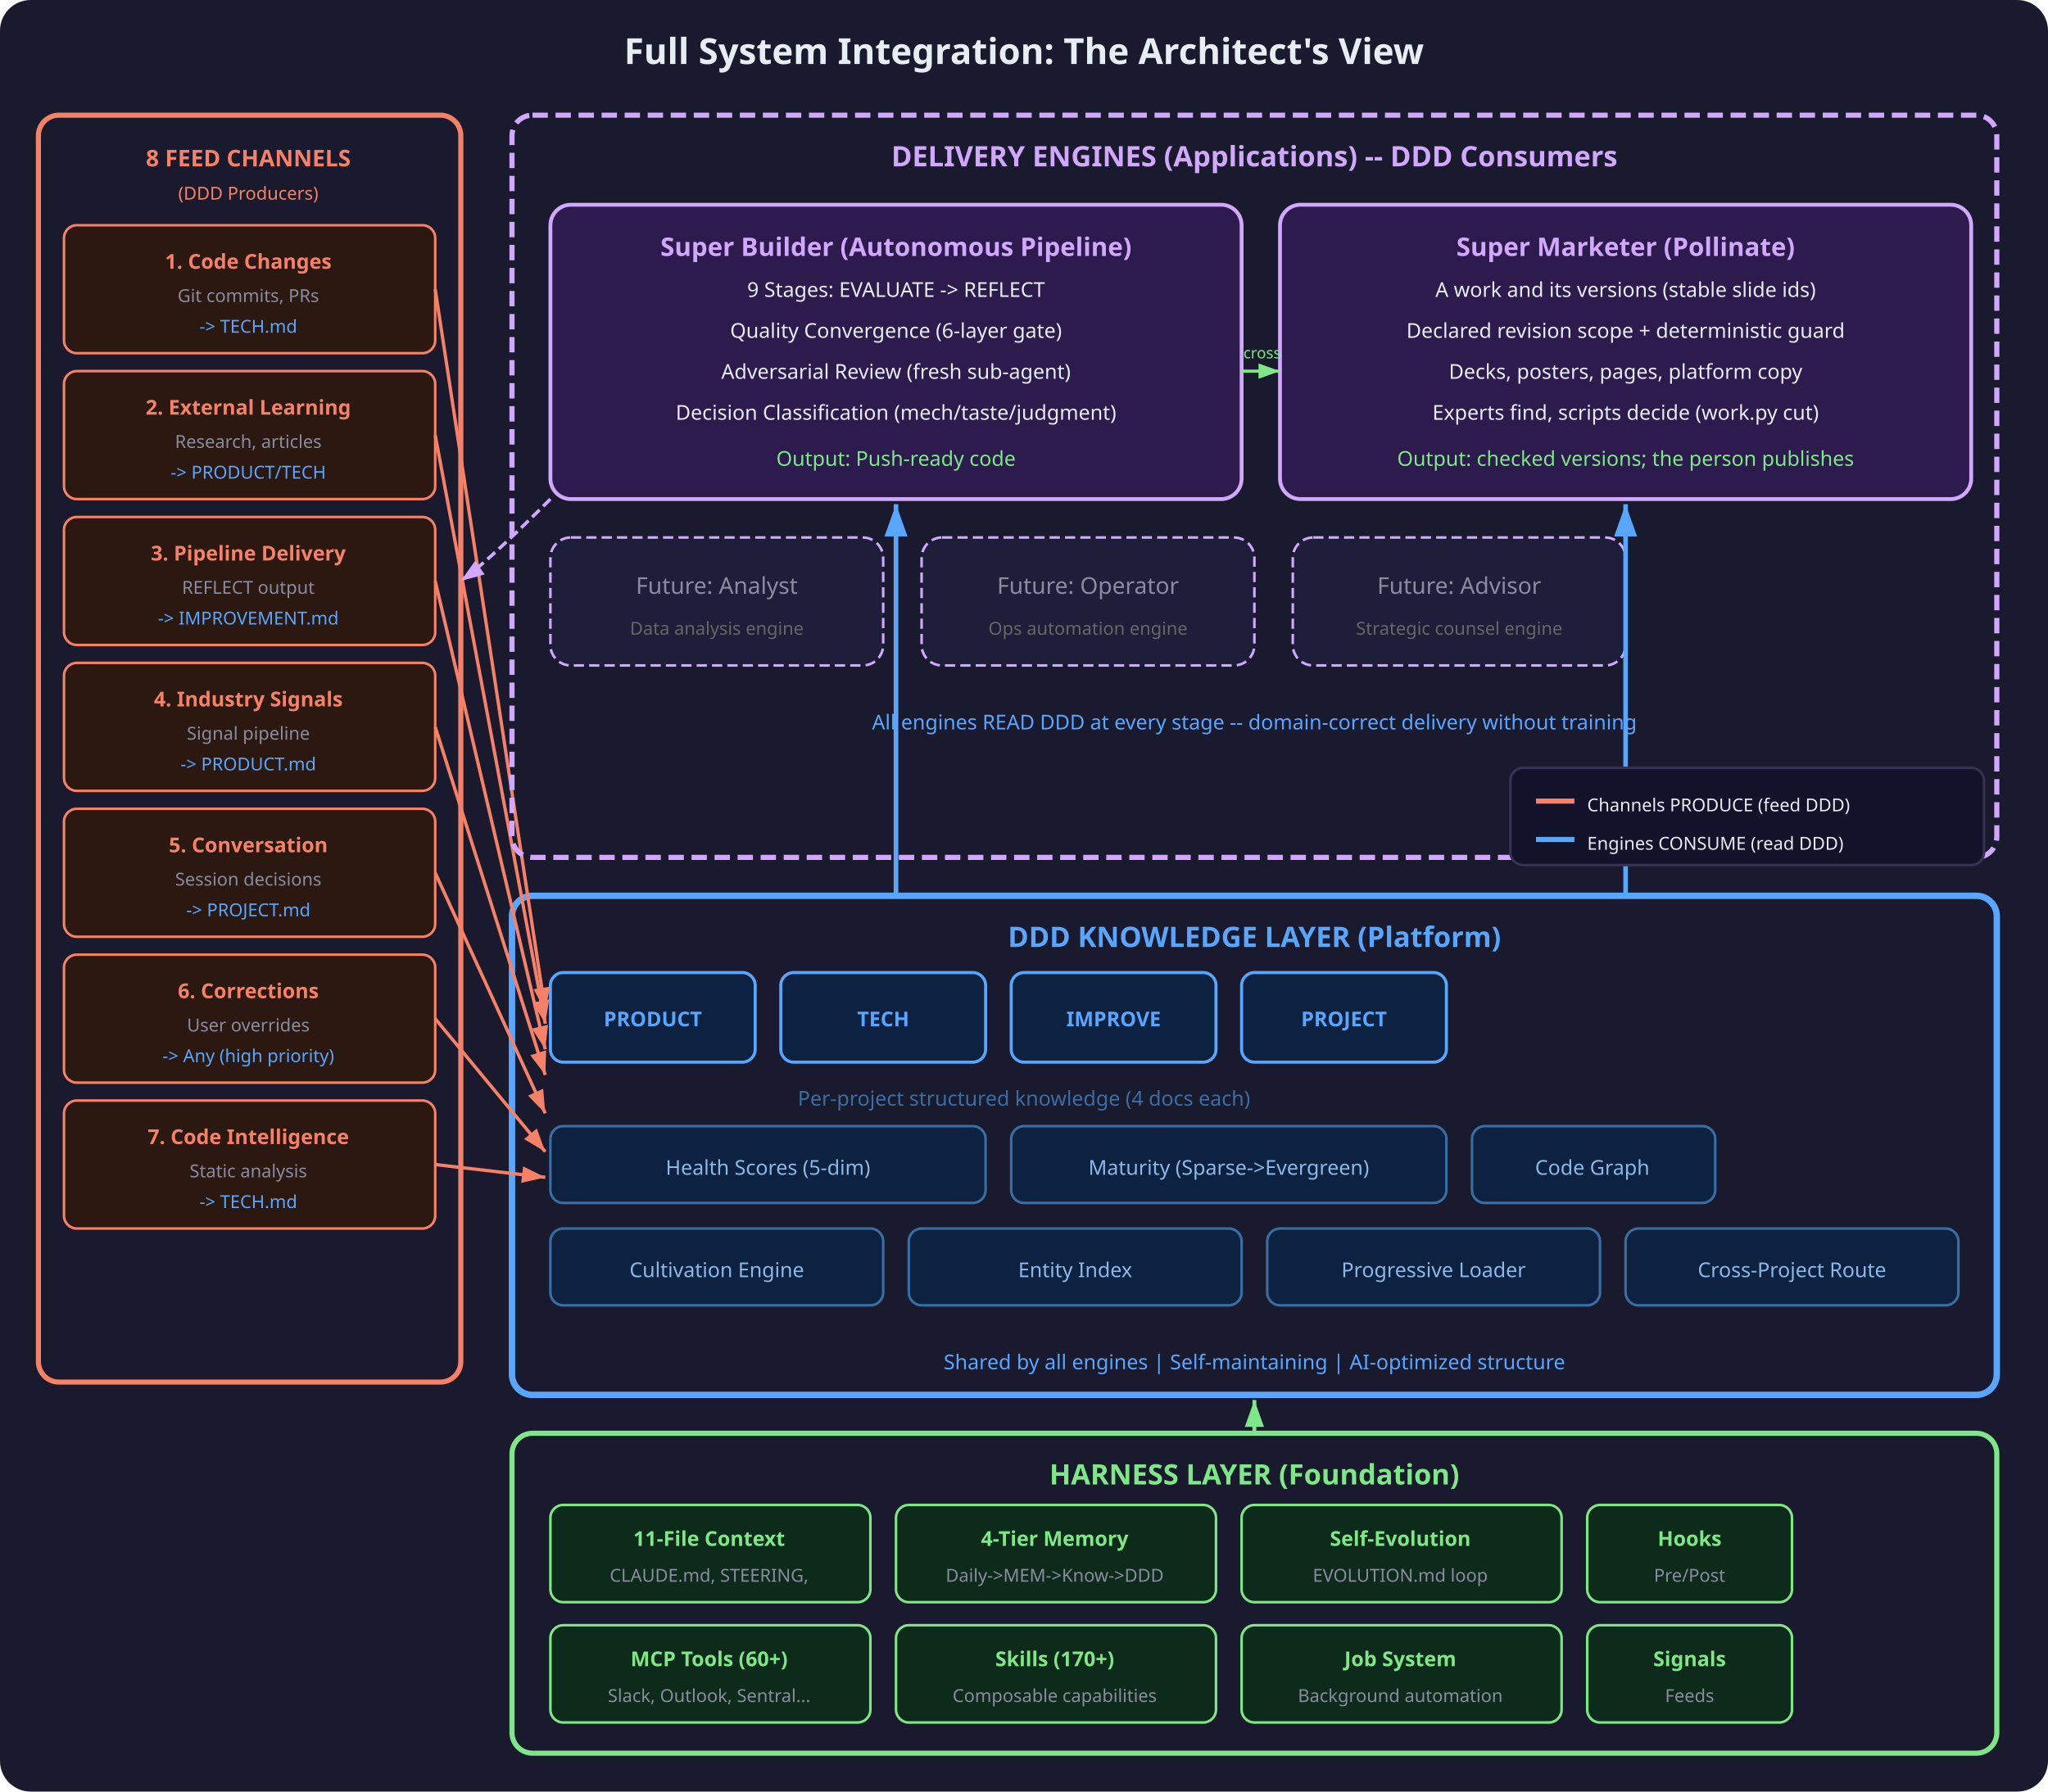
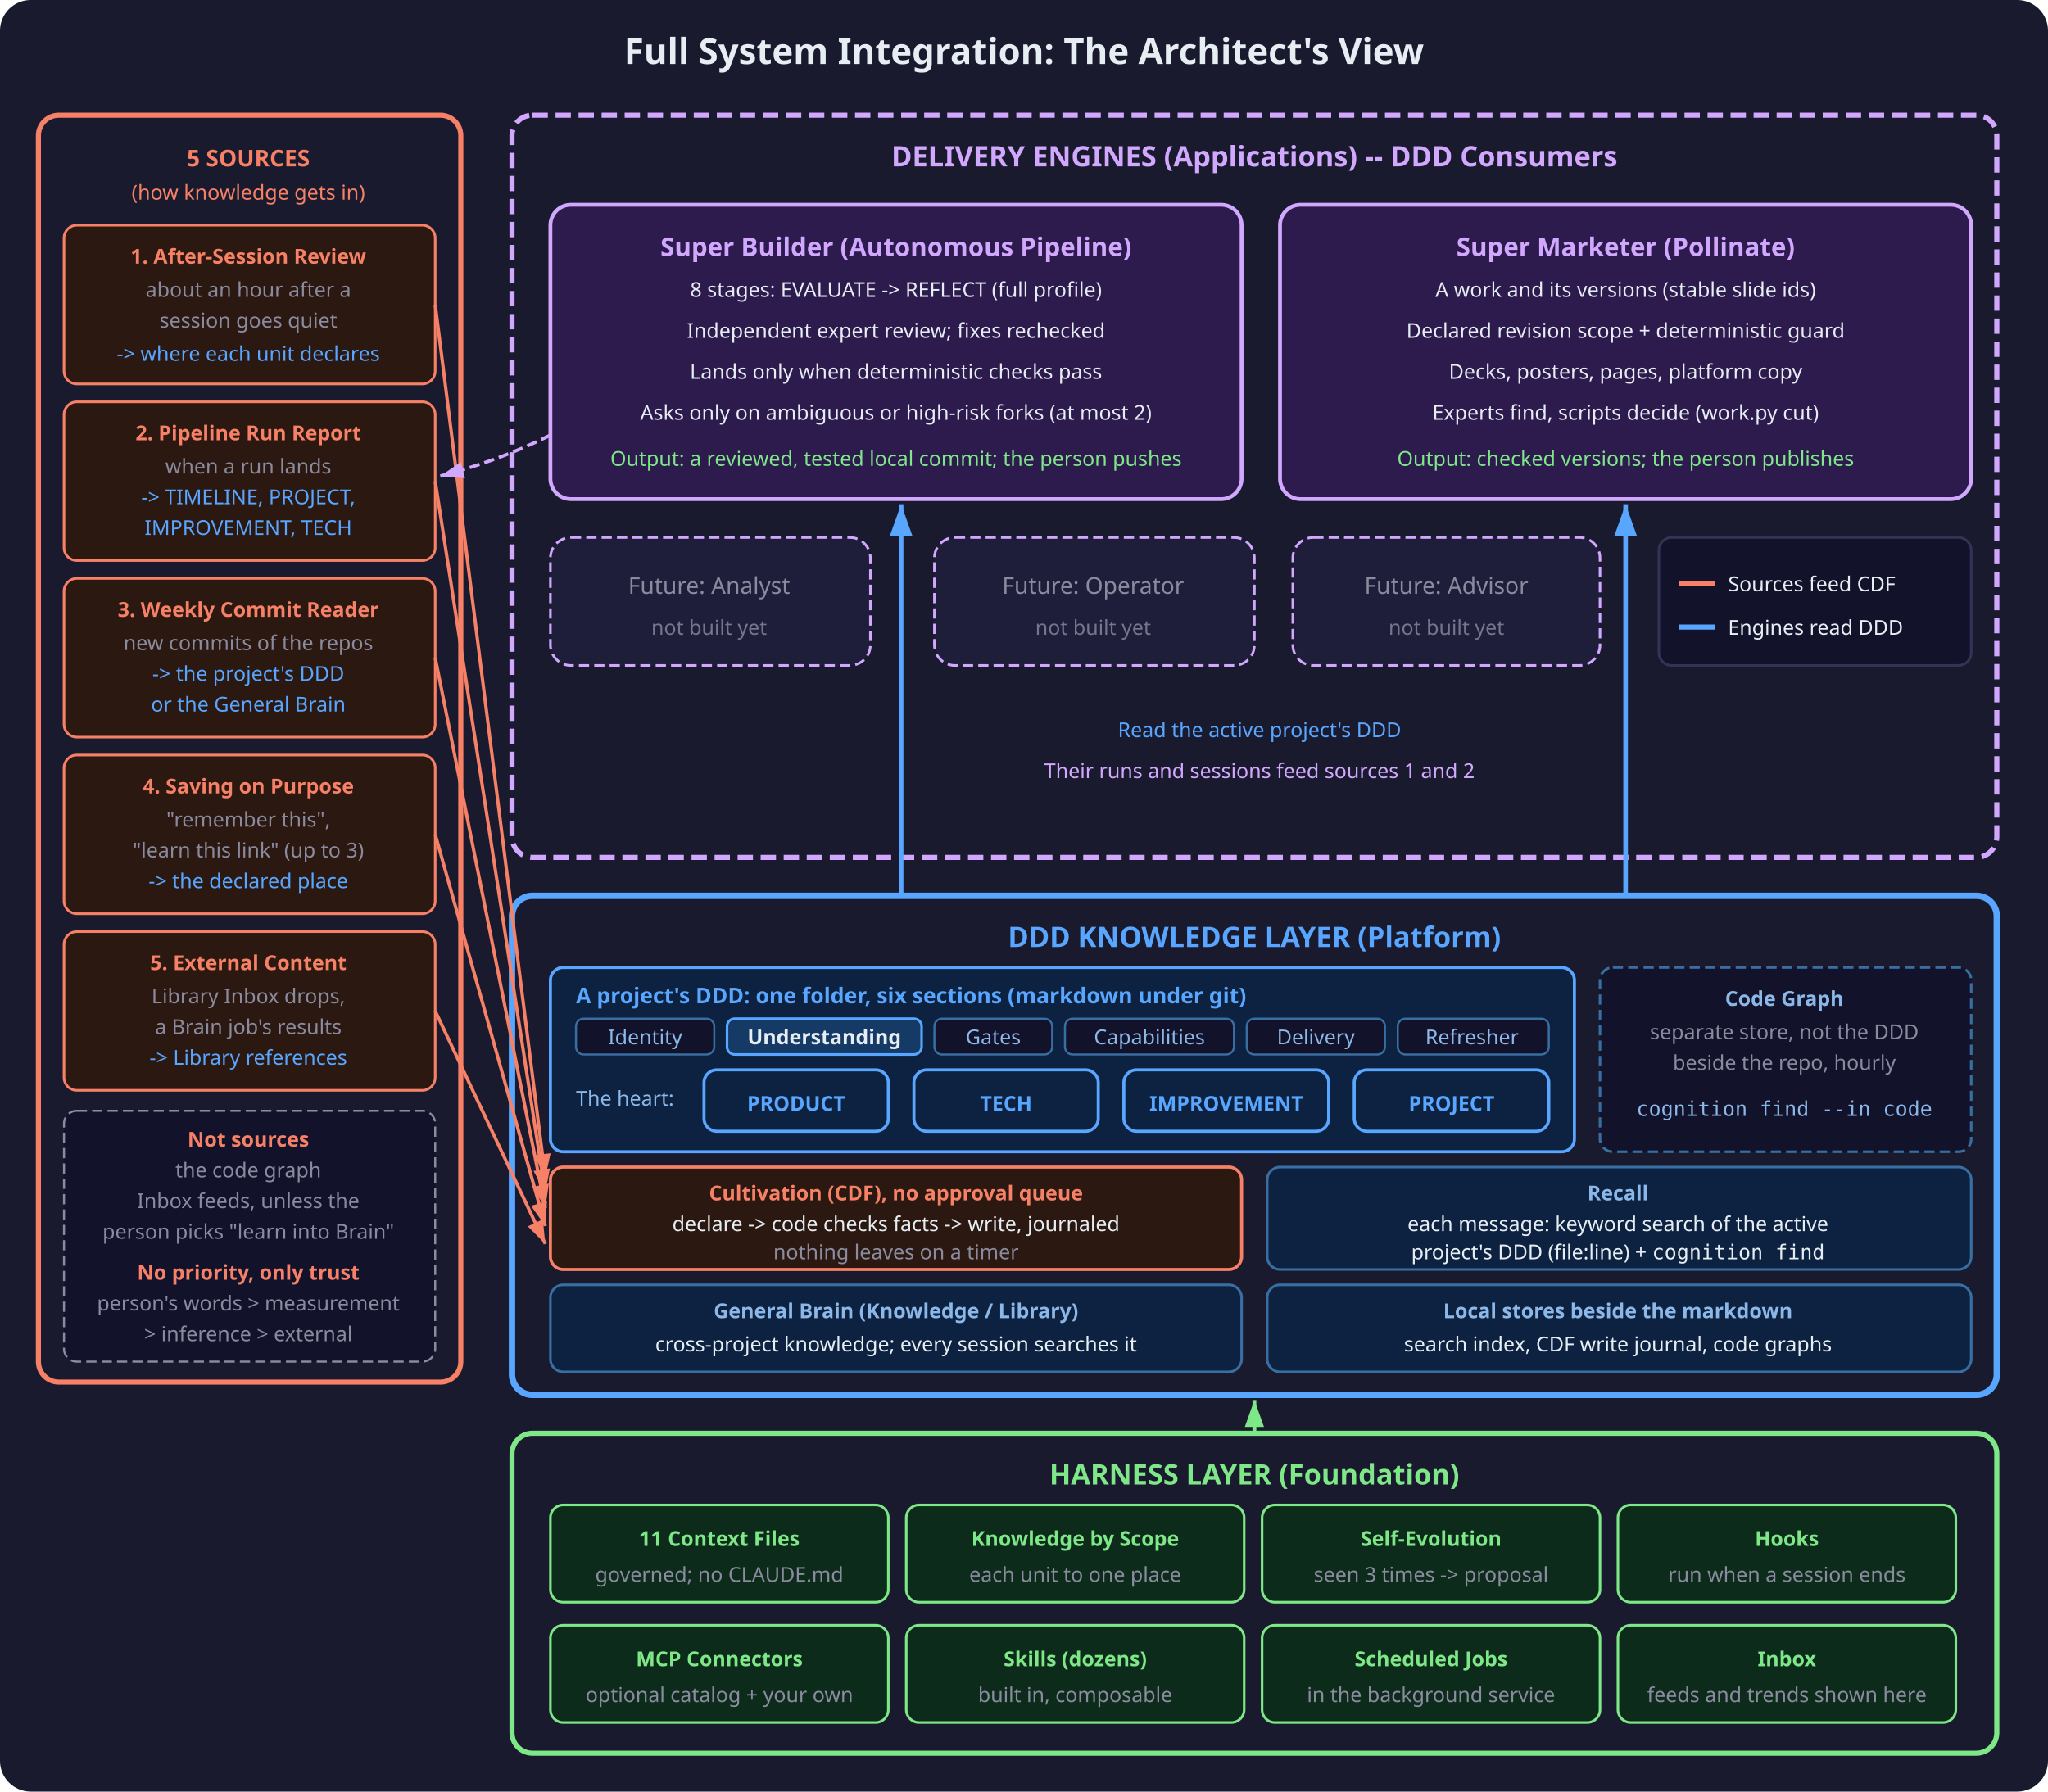
<svg xmlns="http://www.w3.org/2000/svg" viewBox="0 0 800 700" font-family="sans-serif">
  <defs>
    <marker id="arr7" markerWidth="7" markerHeight="5" refX="7" refY="2.5" orient="auto">
      <path d="M0,0 L7,2.5 L0,5" fill="#58a6ff" />
    </marker>
    <marker id="arr7g" markerWidth="7" markerHeight="5" refX="7" refY="2.5" orient="auto">
      <path d="M0,0 L7,2.5 L0,5" fill="#7ee787" />
    </marker>
    <marker id="arr7o" markerWidth="7" markerHeight="5" refX="7" refY="2.5" orient="auto">
      <path d="M0,0 L7,2.5 L0,5" fill="#f78166" />
    </marker>
    <marker id="arr7p" markerWidth="7" markerHeight="5" refX="7" refY="2.5" orient="auto">
      <path d="M0,0 L7,2.5 L0,5" fill="#d2a8ff" />
    </marker>
  </defs>
  <rect width="800" height="700" fill="#1a1a2e" rx="12" />
  <text x="400" y="25" text-anchor="middle" fill="#e6edf3" font-size="14" font-weight="bold">Full System Integration: The Architect's View</text>
  <rect x="200" y="560" width="580" height="125" rx="8" fill="none" stroke="#7ee787" stroke-width="2" />
  <text x="490" y="580" text-anchor="middle" fill="#7ee787" font-size="11" font-weight="bold">HARNESS LAYER (Foundation)</text>
-   <rect x="215" y="588" width="125" height="38" rx="5" fill="#0d2b1a" stroke="#7ee787" stroke-width="1" />
-   <text x="277" y="604" text-anchor="middle" fill="#7ee787" font-size="8" font-weight="bold">11-File Context</text>
-   <text x="277" y="618" text-anchor="middle" fill="#8b8ba0" font-size="7">CLAUDE.md, STEERING,</text>
-   <rect x="350" y="588" width="125" height="38" rx="5" fill="#0d2b1a" stroke="#7ee787" stroke-width="1" />
-   <text x="412" y="604" text-anchor="middle" fill="#7ee787" font-size="8" font-weight="bold">4-Tier Memory</text>
-   <text x="412" y="618" text-anchor="middle" fill="#8b8ba0" font-size="7">Daily-&gt;MEM-&gt;Know-&gt;DDD</text>
-   <rect x="485" y="588" width="125" height="38" rx="5" fill="#0d2b1a" stroke="#7ee787" stroke-width="1" />
-   <text x="547" y="604" text-anchor="middle" fill="#7ee787" font-size="8" font-weight="bold">Self-Evolution</text>
-   <text x="547" y="618" text-anchor="middle" fill="#8b8ba0" font-size="7">EVOLUTION.md loop</text>
-   <rect x="620" y="588" width="80" height="38" rx="5" fill="#0d2b1a" stroke="#7ee787" stroke-width="1" />
-   <text x="660" y="604" text-anchor="middle" fill="#7ee787" font-size="8" font-weight="bold">Hooks</text>
-   <text x="660" y="618" text-anchor="middle" fill="#8b8ba0" font-size="7">Pre/Post</text>
-   <rect x="215" y="635" width="125" height="38" rx="5" fill="#0d2b1a" stroke="#7ee787" stroke-width="1" />
-   <text x="277" y="651" text-anchor="middle" fill="#7ee787" font-size="8" font-weight="bold">MCP Tools (60+)</text>
-   <text x="277" y="665" text-anchor="middle" fill="#8b8ba0" font-size="7">Slack, Outlook, Sentral...</text>
-   <rect x="350" y="635" width="125" height="38" rx="5" fill="#0d2b1a" stroke="#7ee787" stroke-width="1" />
-   <text x="412" y="651" text-anchor="middle" fill="#7ee787" font-size="8" font-weight="bold">Skills (170+)</text>
-   <text x="412" y="665" text-anchor="middle" fill="#8b8ba0" font-size="7">Composable capabilities</text>
-   <rect x="485" y="635" width="125" height="38" rx="5" fill="#0d2b1a" stroke="#7ee787" stroke-width="1" />
-   <text x="547" y="651" text-anchor="middle" fill="#7ee787" font-size="8" font-weight="bold">Job System</text>
-   <text x="547" y="665" text-anchor="middle" fill="#8b8ba0" font-size="7">Background automation</text>
-   <rect x="620" y="635" width="80" height="38" rx="5" fill="#0d2b1a" stroke="#7ee787" stroke-width="1" />
-   <text x="660" y="651" text-anchor="middle" fill="#7ee787" font-size="8" font-weight="bold">Signals</text>
-   <text x="660" y="665" text-anchor="middle" fill="#8b8ba0" font-size="7">Feeds</text>
+   <rect x="215" y="588" width="132" height="38" rx="5" fill="#0d2b1a" stroke="#7ee787" stroke-width="1" />
+   <text x="281" y="604" text-anchor="middle" fill="#7ee787" font-size="8" font-weight="bold">11 Context Files</text>
+   <text x="281" y="618" text-anchor="middle" fill="#8b8ba0" font-size="8">governed; no CLAUDE.md</text>
+   <rect x="354" y="588" width="132" height="38" rx="5" fill="#0d2b1a" stroke="#7ee787" stroke-width="1" />
+   <text x="420" y="604" text-anchor="middle" fill="#7ee787" font-size="8" font-weight="bold">Knowledge by Scope</text>
+   <text x="420" y="618" text-anchor="middle" fill="#8b8ba0" font-size="8">each unit to one place</text>
+   <rect x="493" y="588" width="132" height="38" rx="5" fill="#0d2b1a" stroke="#7ee787" stroke-width="1" />
+   <text x="559" y="604" text-anchor="middle" fill="#7ee787" font-size="8" font-weight="bold">Self-Evolution</text>
+   <text x="559" y="618" text-anchor="middle" fill="#8b8ba0" font-size="8">seen 3 times -&gt; proposal</text>
+   <rect x="632" y="588" width="132" height="38" rx="5" fill="#0d2b1a" stroke="#7ee787" stroke-width="1" />
+   <text x="698" y="604" text-anchor="middle" fill="#7ee787" font-size="8" font-weight="bold">Hooks</text>
+   <text x="698" y="618" text-anchor="middle" fill="#8b8ba0" font-size="8">run when a session ends</text>
+   <rect x="215" y="635" width="132" height="38" rx="5" fill="#0d2b1a" stroke="#7ee787" stroke-width="1" />
+   <text x="281" y="651" text-anchor="middle" fill="#7ee787" font-size="8" font-weight="bold">MCP Connectors</text>
+   <text x="281" y="665" text-anchor="middle" fill="#8b8ba0" font-size="8">optional catalog + your own</text>
+   <rect x="354" y="635" width="132" height="38" rx="5" fill="#0d2b1a" stroke="#7ee787" stroke-width="1" />
+   <text x="420" y="651" text-anchor="middle" fill="#7ee787" font-size="8" font-weight="bold">Skills (dozens)</text>
+   <text x="420" y="665" text-anchor="middle" fill="#8b8ba0" font-size="8">built in, composable</text>
+   <rect x="493" y="635" width="132" height="38" rx="5" fill="#0d2b1a" stroke="#7ee787" stroke-width="1" />
+   <text x="559" y="651" text-anchor="middle" fill="#7ee787" font-size="8" font-weight="bold">Scheduled Jobs</text>
+   <text x="559" y="665" text-anchor="middle" fill="#8b8ba0" font-size="8">in the background service</text>
+   <rect x="632" y="635" width="132" height="38" rx="5" fill="#0d2b1a" stroke="#7ee787" stroke-width="1" />
+   <text x="698" y="651" text-anchor="middle" fill="#7ee787" font-size="8" font-weight="bold">Inbox</text>
+   <text x="698" y="665" text-anchor="middle" fill="#8b8ba0" font-size="8">feeds and trends shown here</text>
  <rect x="200" y="350" width="580" height="195" rx="8" fill="none" stroke="#58a6ff" stroke-width="2.5" />
  <text x="490" y="370" text-anchor="middle" fill="#58a6ff" font-size="11" font-weight="bold">DDD KNOWLEDGE LAYER (Platform)</text>
-   <rect x="215" y="380" width="80" height="35" rx="5" fill="#0d2240" stroke="#58a6ff" stroke-width="1.2" />
-   <text x="255" y="401" text-anchor="middle" fill="#58a6ff" font-size="8" font-weight="bold">PRODUCT</text>
-   <rect x="305" y="380" width="80" height="35" rx="5" fill="#0d2240" stroke="#58a6ff" stroke-width="1.2" />
-   <text x="345" y="401" text-anchor="middle" fill="#58a6ff" font-size="8" font-weight="bold">TECH</text>
-   <rect x="395" y="380" width="80" height="35" rx="5" fill="#0d2240" stroke="#58a6ff" stroke-width="1.2" />
-   <text x="435" y="401" text-anchor="middle" fill="#58a6ff" font-size="8" font-weight="bold">IMPROVE</text>
-   <rect x="485" y="380" width="80" height="35" rx="5" fill="#0d2240" stroke="#58a6ff" stroke-width="1.2" />
-   <text x="525" y="401" text-anchor="middle" fill="#58a6ff" font-size="8" font-weight="bold">PROJECT</text>
-   <text x="400" y="432" text-anchor="middle" fill="#396ea3" font-size="8">Per-project structured knowledge (4 docs each)</text>
-   <rect x="215" y="440" width="170" height="30" rx="5" fill="#0d2240" stroke="#396ea3" stroke-width="1" />
-   <text x="300" y="459" text-anchor="middle" fill="#8bb8e8" font-size="8">Health Scores (5-dim)</text>
-   <rect x="395" y="440" width="170" height="30" rx="5" fill="#0d2240" stroke="#396ea3" stroke-width="1" />
-   <text x="480" y="459" text-anchor="middle" fill="#8bb8e8" font-size="8">Maturity (Sparse-&gt;Evergreen)</text>
-   <rect x="575" y="440" width="95" height="30" rx="5" fill="#0d2240" stroke="#396ea3" stroke-width="1" />
-   <text x="622" y="459" text-anchor="middle" fill="#8bb8e8" font-size="8">Code Graph</text>
-   <rect x="215" y="480" width="130" height="30" rx="5" fill="#0d2240" stroke="#396ea3" stroke-width="1" />
-   <text x="280" y="499" text-anchor="middle" fill="#8bb8e8" font-size="8">Cultivation Engine</text>
-   <rect x="355" y="480" width="130" height="30" rx="5" fill="#0d2240" stroke="#396ea3" stroke-width="1" />
-   <text x="420" y="499" text-anchor="middle" fill="#8bb8e8" font-size="8">Entity Index</text>
-   <rect x="495" y="480" width="130" height="30" rx="5" fill="#0d2240" stroke="#396ea3" stroke-width="1" />
-   <text x="560" y="499" text-anchor="middle" fill="#8bb8e8" font-size="8">Progressive Loader</text>
-   <rect x="635" y="480" width="130" height="30" rx="5" fill="#0d2240" stroke="#396ea3" stroke-width="1" />
-   <text x="700" y="499" text-anchor="middle" fill="#8bb8e8" font-size="8">Cross-Project Route</text>
-   <text x="490" y="535" text-anchor="middle" fill="#58a6ff" font-size="8">Shared by all engines | Self-maintaining | AI-optimized structure</text>
+   <rect x="215" y="378" width="400" height="72" rx="5" fill="#0d2240" stroke="#58a6ff" stroke-width="1.2" />
+   <text x="225" y="392" fill="#58a6ff" font-size="8.5" font-weight="bold">A project's DDD: one folder, six sections (markdown under git)</text>
+   <rect x="225" y="398" width="54" height="14" rx="3" fill="#12122a" stroke="#396ea3" stroke-width="0.8" />
+   <text x="252" y="408" text-anchor="middle" fill="#8bb8e8" font-size="8">Identity</text>
+   <rect x="284" y="398" width="76" height="14" rx="3" fill="#163a66" stroke="#58a6ff" stroke-width="1" />
+   <text x="322" y="408" text-anchor="middle" fill="#e6edf3" font-size="8" font-weight="bold">Understanding</text>
+   <rect x="365" y="398" width="46" height="14" rx="3" fill="#12122a" stroke="#396ea3" stroke-width="0.8" />
+   <text x="388" y="408" text-anchor="middle" fill="#8bb8e8" font-size="8">Gates</text>
+   <rect x="416" y="398" width="66" height="14" rx="3" fill="#12122a" stroke="#396ea3" stroke-width="0.8" />
+   <text x="449" y="408" text-anchor="middle" fill="#8bb8e8" font-size="8">Capabilities</text>
+   <rect x="487" y="398" width="54" height="14" rx="3" fill="#12122a" stroke="#396ea3" stroke-width="0.8" />
+   <text x="514" y="408" text-anchor="middle" fill="#8bb8e8" font-size="8">Delivery</text>
+   <rect x="546" y="398" width="59" height="14" rx="3" fill="#12122a" stroke="#396ea3" stroke-width="0.8" />
+   <text x="575" y="408" text-anchor="middle" fill="#8bb8e8" font-size="8">Refresher</text>
+   <text x="225" y="432" fill="#8bb8e8" font-size="8">The heart:</text>
+   <rect x="275" y="418" width="72" height="24" rx="5" fill="#0d2240" stroke="#58a6ff" stroke-width="1.2" />
+   <text x="311" y="434" text-anchor="middle" fill="#58a6ff" font-size="8" font-weight="bold">PRODUCT</text>
+   <rect x="357" y="418" width="72" height="24" rx="5" fill="#0d2240" stroke="#58a6ff" stroke-width="1.2" />
+   <text x="393" y="434" text-anchor="middle" fill="#58a6ff" font-size="8" font-weight="bold">TECH</text>
+   <rect x="439" y="418" width="80" height="24" rx="5" fill="#0d2240" stroke="#58a6ff" stroke-width="1.2" />
+   <text x="479" y="434" text-anchor="middle" fill="#58a6ff" font-size="8" font-weight="bold">IMPROVEMENT</text>
+   <rect x="529" y="418" width="76" height="24" rx="5" fill="#0d2240" stroke="#58a6ff" stroke-width="1.2" />
+   <text x="567" y="434" text-anchor="middle" fill="#58a6ff" font-size="8" font-weight="bold">PROJECT</text>
+   <rect x="625" y="378" width="145" height="72" rx="5" fill="#12122a" stroke="#396ea3" stroke-width="1" stroke-dasharray="4,2" />
+   <text x="697" y="393" text-anchor="middle" fill="#8bb8e8" font-size="8" font-weight="bold">Code Graph</text>
+   <text x="697" y="406" text-anchor="middle" fill="#8b8ba0" font-size="8">separate store, not the DDD</text>
+   <text x="697" y="418" text-anchor="middle" fill="#8b8ba0" font-size="8">beside the repo, hourly</text>
+   <text x="697" y="436" text-anchor="middle" fill="#8bb8e8" font-size="8" font-family="monospace">cognition find --in code</text>
+   <rect x="215" y="456" width="270" height="40" rx="5" fill="#2b1810" stroke="#f78166" stroke-width="1.2" />
+   <text x="350" y="469" text-anchor="middle" fill="#f78166" font-size="8" font-weight="bold">Cultivation (CDF), no approval queue</text>
+   <text x="350" y="481" text-anchor="middle" fill="#e6edf3" font-size="8">declare -&gt; code checks facts -&gt; write, journaled</text>
+   <text x="350" y="492" text-anchor="middle" fill="#8b8ba0" font-size="8">nothing leaves on a timer</text>
+   <rect x="495" y="456" width="275" height="40" rx="5" fill="#0d2240" stroke="#396ea3" stroke-width="1" />
+   <text x="632" y="469" text-anchor="middle" fill="#8bb8e8" font-size="8" font-weight="bold">Recall</text>
+   <text x="632" y="481" text-anchor="middle" fill="#e6edf3" font-size="8">each message: keyword search of the active</text>
+   <text x="632" y="492" text-anchor="middle" fill="#e6edf3" font-size="8">project's DDD (file:line) + <tspan font-family="monospace">cognition find</tspan>
+   </text>
+   <rect x="215" y="502" width="270" height="34" rx="5" fill="#0d2240" stroke="#396ea3" stroke-width="1" />
+   <text x="350" y="515" text-anchor="middle" fill="#8bb8e8" font-size="8" font-weight="bold">General Brain (Knowledge / Library)</text>
+   <text x="350" y="528" text-anchor="middle" fill="#e6edf3" font-size="8">cross-project knowledge; every session searches it</text>
+   <rect x="495" y="502" width="275" height="34" rx="5" fill="#0d2240" stroke="#396ea3" stroke-width="1" />
+   <text x="632" y="515" text-anchor="middle" fill="#8bb8e8" font-size="8" font-weight="bold">Local stores beside the markdown</text>
+   <text x="632" y="528" text-anchor="middle" fill="#e6edf3" font-size="8">search index, CDF write journal, code graphs</text>
  <rect x="15" y="45" width="165" height="495" rx="8" fill="none" stroke="#f78166" stroke-width="2" />
-   <text x="97" y="65" text-anchor="middle" fill="#f78166" font-size="9" font-weight="bold">8 FEED CHANNELS</text>
-   <text x="97" y="78" text-anchor="middle" fill="#f78166" font-size="7">(DDD Producers)</text>
-   <rect x="25" y="88" width="145" height="50" rx="5" fill="#2b1810" stroke="#f78166" stroke-width="1" />
-   <text x="97" y="105" text-anchor="middle" fill="#f78166" font-size="8" font-weight="bold">1. Code Changes</text>
-   <text x="97" y="118" text-anchor="middle" fill="#8b8ba0" font-size="7">Git commits, PRs</text>
-   <text x="97" y="130" text-anchor="middle" fill="#58a6ff" font-size="7">-&gt; TECH.md</text>
-   <rect x="25" y="145" width="145" height="50" rx="5" fill="#2b1810" stroke="#f78166" stroke-width="1" />
-   <text x="97" y="162" text-anchor="middle" fill="#f78166" font-size="8" font-weight="bold">2. External Learning</text>
-   <text x="97" y="175" text-anchor="middle" fill="#8b8ba0" font-size="7">Research, articles</text>
-   <text x="97" y="187" text-anchor="middle" fill="#58a6ff" font-size="7">-&gt; PRODUCT/TECH</text>
-   <rect x="25" y="202" width="145" height="50" rx="5" fill="#2b1810" stroke="#f78166" stroke-width="1" />
-   <text x="97" y="219" text-anchor="middle" fill="#f78166" font-size="8" font-weight="bold">3. Pipeline Delivery</text>
-   <text x="97" y="232" text-anchor="middle" fill="#8b8ba0" font-size="7">REFLECT output</text>
-   <text x="97" y="244" text-anchor="middle" fill="#58a6ff" font-size="7">-&gt; IMPROVEMENT.md</text>
-   <rect x="25" y="259" width="145" height="50" rx="5" fill="#2b1810" stroke="#f78166" stroke-width="1" />
-   <text x="97" y="276" text-anchor="middle" fill="#f78166" font-size="8" font-weight="bold">4. Industry Signals</text>
-   <text x="97" y="289" text-anchor="middle" fill="#8b8ba0" font-size="7">Signal pipeline</text>
-   <text x="97" y="301" text-anchor="middle" fill="#58a6ff" font-size="7">-&gt; PRODUCT.md</text>
-   <rect x="25" y="316" width="145" height="50" rx="5" fill="#2b1810" stroke="#f78166" stroke-width="1" />
-   <text x="97" y="333" text-anchor="middle" fill="#f78166" font-size="8" font-weight="bold">5. Conversation</text>
-   <text x="97" y="346" text-anchor="middle" fill="#8b8ba0" font-size="7">Session decisions</text>
-   <text x="97" y="358" text-anchor="middle" fill="#58a6ff" font-size="7">-&gt; PROJECT.md</text>
-   <rect x="25" y="373" width="145" height="50" rx="5" fill="#2b1810" stroke="#f78166" stroke-width="1" />
-   <text x="97" y="390" text-anchor="middle" fill="#f78166" font-size="8" font-weight="bold">6. Corrections</text>
-   <text x="97" y="403" text-anchor="middle" fill="#8b8ba0" font-size="7">User overrides</text>
-   <text x="97" y="415" text-anchor="middle" fill="#58a6ff" font-size="7">-&gt; Any (high priority)</text>
-   <rect x="25" y="430" width="145" height="50" rx="5" fill="#2b1810" stroke="#f78166" stroke-width="1" />
-   <text x="97" y="447" text-anchor="middle" fill="#f78166" font-size="8" font-weight="bold">7. Code Intelligence</text>
-   <text x="97" y="460" text-anchor="middle" fill="#8b8ba0" font-size="7">Static analysis</text>
-   <text x="97" y="472" text-anchor="middle" fill="#58a6ff" font-size="7">-&gt; TECH.md</text>
-   <line x1="170" y1="113" x2="213" y2="395" stroke="#f78166" stroke-width="1.3" marker-end="url(#arr7o)" />
-   <line x1="170" y1="170" x2="213" y2="400" stroke="#f78166" stroke-width="1.3" marker-end="url(#arr7o)" />
-   <line x1="170" y1="227" x2="213" y2="410" stroke="#f78166" stroke-width="1.3" marker-end="url(#arr7o)" />
-   <line x1="170" y1="284" x2="213" y2="420" stroke="#f78166" stroke-width="1.3" marker-end="url(#arr7o)" />
-   <line x1="170" y1="341" x2="213" y2="435" stroke="#f78166" stroke-width="1.3" marker-end="url(#arr7o)" />
-   <line x1="170" y1="398" x2="213" y2="450" stroke="#f78166" stroke-width="1.3" marker-end="url(#arr7o)" />
-   <line x1="170" y1="455" x2="213" y2="460" stroke="#f78166" stroke-width="1.3" marker-end="url(#arr7o)" />
+   <text x="97" y="65" text-anchor="middle" fill="#f78166" font-size="9" font-weight="bold">5 SOURCES</text>
+   <text x="97" y="78" text-anchor="middle" fill="#f78166" font-size="8">(how knowledge gets in)</text>
+   <rect x="25" y="88" width="145" height="62" rx="5" fill="#2b1810" stroke="#f78166" stroke-width="1" />
+   <text x="97" y="103" text-anchor="middle" fill="#f78166" font-size="8" font-weight="bold">1. After-Session Review</text>
+   <text x="97" y="116" text-anchor="middle" fill="#8b8ba0" font-size="8">about an hour after a</text>
+   <text x="97" y="128" text-anchor="middle" fill="#8b8ba0" font-size="8">session goes quiet</text>
+   <text x="97" y="141" text-anchor="middle" fill="#58a6ff" font-size="8">-&gt; where each unit declares</text>
+   <rect x="25" y="157" width="145" height="62" rx="5" fill="#2b1810" stroke="#f78166" stroke-width="1" />
+   <text x="97" y="172" text-anchor="middle" fill="#f78166" font-size="8" font-weight="bold">2. Pipeline Run Report</text>
+   <text x="97" y="185" text-anchor="middle" fill="#8b8ba0" font-size="8">when a run lands</text>
+   <text x="97" y="197" text-anchor="middle" fill="#58a6ff" font-size="8">-&gt; TIMELINE, PROJECT,</text>
+   <text x="97" y="209" text-anchor="middle" fill="#58a6ff" font-size="8">IMPROVEMENT, TECH</text>
+   <rect x="25" y="226" width="145" height="62" rx="5" fill="#2b1810" stroke="#f78166" stroke-width="1" />
+   <text x="97" y="241" text-anchor="middle" fill="#f78166" font-size="8" font-weight="bold">3. Weekly Commit Reader</text>
+   <text x="97" y="254" text-anchor="middle" fill="#8b8ba0" font-size="8">new commits of the repos</text>
+   <text x="97" y="266" text-anchor="middle" fill="#58a6ff" font-size="8">-&gt; the project's DDD</text>
+   <text x="97" y="278" text-anchor="middle" fill="#58a6ff" font-size="8">or the General Brain</text>
+   <rect x="25" y="295" width="145" height="62" rx="5" fill="#2b1810" stroke="#f78166" stroke-width="1" />
+   <text x="97" y="310" text-anchor="middle" fill="#f78166" font-size="8" font-weight="bold">4. Saving on Purpose</text>
+   <text x="97" y="323" text-anchor="middle" fill="#8b8ba0" font-size="8">"remember this",</text>
+   <text x="97" y="335" text-anchor="middle" fill="#8b8ba0" font-size="8">"learn this link" (up to 3)</text>
+   <text x="97" y="347" text-anchor="middle" fill="#58a6ff" font-size="8">-&gt; the declared place</text>
+   <rect x="25" y="364" width="145" height="62" rx="5" fill="#2b1810" stroke="#f78166" stroke-width="1" />
+   <text x="97" y="379" text-anchor="middle" fill="#f78166" font-size="8" font-weight="bold">5. External Content</text>
+   <text x="97" y="392" text-anchor="middle" fill="#8b8ba0" font-size="8">Library Inbox drops,</text>
+   <text x="97" y="404" text-anchor="middle" fill="#8b8ba0" font-size="8">a Brain job's results</text>
+   <text x="97" y="416" text-anchor="middle" fill="#58a6ff" font-size="8">-&gt; Library references</text>
+   <rect x="25" y="434" width="145" height="98" rx="5" fill="#12122a" stroke="#8b8ba0" stroke-width="0.8" stroke-dasharray="4,2" />
+   <text x="97" y="448" text-anchor="middle" fill="#f78166" font-size="8" font-weight="bold">Not sources</text>
+   <text x="97" y="460" text-anchor="middle" fill="#8b8ba0" font-size="8">the code graph</text>
+   <text x="97" y="472" text-anchor="middle" fill="#8b8ba0" font-size="8">Inbox feeds, unless the</text>
+   <text x="97" y="484" text-anchor="middle" fill="#8b8ba0" font-size="8">person picks "learn into Brain"</text>
+   <text x="97" y="500" text-anchor="middle" fill="#f78166" font-size="8" font-weight="bold">No priority, only trust</text>
+   <text x="97" y="512" text-anchor="middle" fill="#8b8ba0" font-size="8">person's words &gt; measurement</text>
+   <text x="97" y="524" text-anchor="middle" fill="#8b8ba0" font-size="8">&gt; inference &gt; external</text>
+   <line x1="170" y1="119" x2="213" y2="460" stroke="#f78166" stroke-width="1.3" marker-end="url(#arr7o)" />
+   <line x1="170" y1="188" x2="213" y2="466" stroke="#f78166" stroke-width="1.3" marker-end="url(#arr7o)" />
+   <line x1="170" y1="257" x2="213" y2="472" stroke="#f78166" stroke-width="1.3" marker-end="url(#arr7o)" />
+   <line x1="170" y1="326" x2="213" y2="479" stroke="#f78166" stroke-width="1.3" marker-end="url(#arr7o)" />
+   <line x1="170" y1="395" x2="213" y2="486" stroke="#f78166" stroke-width="1.3" marker-end="url(#arr7o)" />
  <rect x="200" y="45" width="580" height="290" rx="8" fill="none" stroke="#d2a8ff" stroke-width="2" stroke-dasharray="6,3" />
  <text x="490" y="65" text-anchor="middle" fill="#d2a8ff" font-size="11" font-weight="bold">DELIVERY ENGINES (Applications) -- DDD Consumers</text>
  <rect x="215" y="80" width="270" height="115" rx="8" fill="#2d1b4e" stroke="#d2a8ff" stroke-width="1.5" />
  <text x="350" y="100" text-anchor="middle" fill="#d2a8ff" font-size="10" font-weight="bold">Super Builder (Autonomous Pipeline)</text>
-   <text x="350" y="116" text-anchor="middle" fill="#e6edf3" font-size="8">9 Stages: EVALUATE -&gt; REFLECT</text>
-   <text x="350" y="132" text-anchor="middle" fill="#e6edf3" font-size="8">Quality Convergence (6-layer gate)</text>
-   <text x="350" y="148" text-anchor="middle" fill="#e6edf3" font-size="8">Adversarial Review (fresh sub-agent)</text>
-   <text x="350" y="164" text-anchor="middle" fill="#e6edf3" font-size="8">Decision Classification (mech/taste/judgment)</text>
-   <text x="350" y="182" text-anchor="middle" fill="#7ee787" font-size="8">Output: Push-ready code</text>
+   <text x="350" y="116" text-anchor="middle" fill="#e6edf3" font-size="8">8 stages: EVALUATE -&gt; REFLECT (full profile)</text>
+   <text x="350" y="132" text-anchor="middle" fill="#e6edf3" font-size="8">Independent expert review; fixes rechecked</text>
+   <text x="350" y="148" text-anchor="middle" fill="#e6edf3" font-size="8">Lands only when deterministic checks pass</text>
+   <text x="350" y="164" text-anchor="middle" fill="#e6edf3" font-size="8">Asks only on ambiguous or high-risk forks (at most 2)</text>
+   <text x="350" y="182" text-anchor="middle" fill="#7ee787" font-size="8">Output: a reviewed, tested local commit; the person pushes</text>
  <rect x="500" y="80" width="270" height="115" rx="8" fill="#2d1b4e" stroke="#d2a8ff" stroke-width="1.5" />
  <text x="635" y="100" text-anchor="middle" fill="#d2a8ff" font-size="10" font-weight="bold">Super Marketer (Pollinate)</text>
  <text x="635" y="116" text-anchor="middle" fill="#e6edf3" font-size="8">A work and its versions (stable slide ids)</text>
  <text x="635" y="132" text-anchor="middle" fill="#e6edf3" font-size="8">Declared revision scope + deterministic guard</text>
  <text x="635" y="148" text-anchor="middle" fill="#e6edf3" font-size="8">Decks, posters, pages, platform copy</text>
  <text x="635" y="164" text-anchor="middle" fill="#e6edf3" font-size="8">Experts find, scripts decide (work.py cut)</text>
  <text x="635" y="182" text-anchor="middle" fill="#7ee787" font-size="8">Output: checked versions; the person publishes</text>
-   <rect x="215" y="210" width="130" height="50" rx="8" fill="#1e1e3a" stroke="#d2a8ff" stroke-width="1" stroke-dasharray="4,2" />
-   <text x="280" y="232" text-anchor="middle" fill="#8b8ba0" font-size="9">Future: Analyst</text>
-   <text x="280" y="248" text-anchor="middle" fill="#666" font-size="7">Data analysis engine</text>
-   <rect x="360" y="210" width="130" height="50" rx="8" fill="#1e1e3a" stroke="#d2a8ff" stroke-width="1" stroke-dasharray="4,2" />
-   <text x="425" y="232" text-anchor="middle" fill="#8b8ba0" font-size="9">Future: Operator</text>
-   <text x="425" y="248" text-anchor="middle" fill="#666" font-size="7">Ops automation engine</text>
-   <rect x="505" y="210" width="130" height="50" rx="8" fill="#1e1e3a" stroke="#d2a8ff" stroke-width="1" stroke-dasharray="4,2" />
-   <text x="570" y="232" text-anchor="middle" fill="#8b8ba0" font-size="9">Future: Advisor</text>
-   <text x="570" y="248" text-anchor="middle" fill="#666" font-size="7">Strategic counsel engine</text>
-   <text x="490" y="285" text-anchor="middle" fill="#58a6ff" font-size="8">All engines READ DDD at every stage -- domain-correct delivery without training</text>
-   <path d="M485,145 L500,145" fill="none" stroke="#7ee787" stroke-width="1.2" marker-end="url(#arr7g)" />
-   <text x="493" y="140" text-anchor="middle" fill="#7ee787" font-size="6">cross</text>
-   <line x1="350" y1="350" x2="350" y2="197" stroke="#58a6ff" stroke-width="1.8" marker-end="url(#arr7)" />
+   <rect x="215" y="210" width="125" height="50" rx="8" fill="#1e1e3a" stroke="#d2a8ff" stroke-width="1" stroke-dasharray="4,2" />
+   <text x="277" y="232" text-anchor="middle" fill="#8b8ba0" font-size="9">Future: Analyst</text>
+   <text x="277" y="248" text-anchor="middle" fill="#8b8ba0" font-size="8" fill-opacity="0.8">not built yet</text>
+   <rect x="365" y="210" width="125" height="50" rx="8" fill="#1e1e3a" stroke="#d2a8ff" stroke-width="1" stroke-dasharray="4,2" />
+   <text x="427" y="232" text-anchor="middle" fill="#8b8ba0" font-size="9">Future: Operator</text>
+   <text x="427" y="248" text-anchor="middle" fill="#8b8ba0" font-size="8" fill-opacity="0.8">not built yet</text>
+   <rect x="505" y="210" width="120" height="50" rx="8" fill="#1e1e3a" stroke="#d2a8ff" stroke-width="1" stroke-dasharray="4,2" />
+   <text x="565" y="232" text-anchor="middle" fill="#8b8ba0" font-size="9">Future: Advisor</text>
+   <text x="565" y="248" text-anchor="middle" fill="#8b8ba0" font-size="8" fill-opacity="0.8">not built yet</text>
+   <rect x="648" y="210" width="122" height="50" rx="5" fill="#12122a" stroke="#333355" stroke-width="1" />
+   <line x1="656" y1="228" x2="670" y2="228" stroke="#f78166" stroke-width="2" />
+   <text x="675" y="231" fill="#e6edf3" font-size="8">Sources feed CDF</text>
+   <line x1="656" y1="245" x2="670" y2="245" stroke="#58a6ff" stroke-width="2" />
+   <text x="675" y="248" fill="#e6edf3" font-size="8">Engines read DDD</text>
+   <text x="492" y="288" text-anchor="middle" fill="#58a6ff" font-size="8">Read the active project's DDD</text>
+   <text x="492" y="304" text-anchor="middle" fill="#d2a8ff" font-size="8">Their runs and sessions feed sources 1 and 2</text>
+   <line x1="352" y1="350" x2="352" y2="197" stroke="#58a6ff" stroke-width="1.8" marker-end="url(#arr7)" />
  <line x1="635" y1="350" x2="635" y2="197" stroke="#58a6ff" stroke-width="1.8" marker-end="url(#arr7)" />
-   <path d="M215,195 Q190,220 180,227" fill="none" stroke="#d2a8ff" stroke-width="1.3" stroke-dasharray="4,2" marker-end="url(#arr7p)" />
+   <path d="M215,170 Q195,180 172,186" fill="none" stroke="#d2a8ff" stroke-width="1.3" stroke-dasharray="4,2" marker-end="url(#arr7p)" />
  <line x1="490" y1="560" x2="490" y2="547" stroke="#7ee787" stroke-width="1.5" marker-end="url(#arr7g)" />
-   <rect x="590" y="300" width="185" height="38" rx="5" fill="#12122a" stroke="#333355" stroke-width="1" />
-   <line x1="600" y1="313" x2="615" y2="313" stroke="#f78166" stroke-width="2" />
-   <text x="620" y="317" fill="#e6edf3" font-size="7">Channels PRODUCE (feed DDD)</text>
-   <line x1="600" y1="328" x2="615" y2="328" stroke="#58a6ff" stroke-width="2" />
-   <text x="620" y="332" fill="#e6edf3" font-size="7">Engines CONSUME (read DDD)</text>
</svg>
